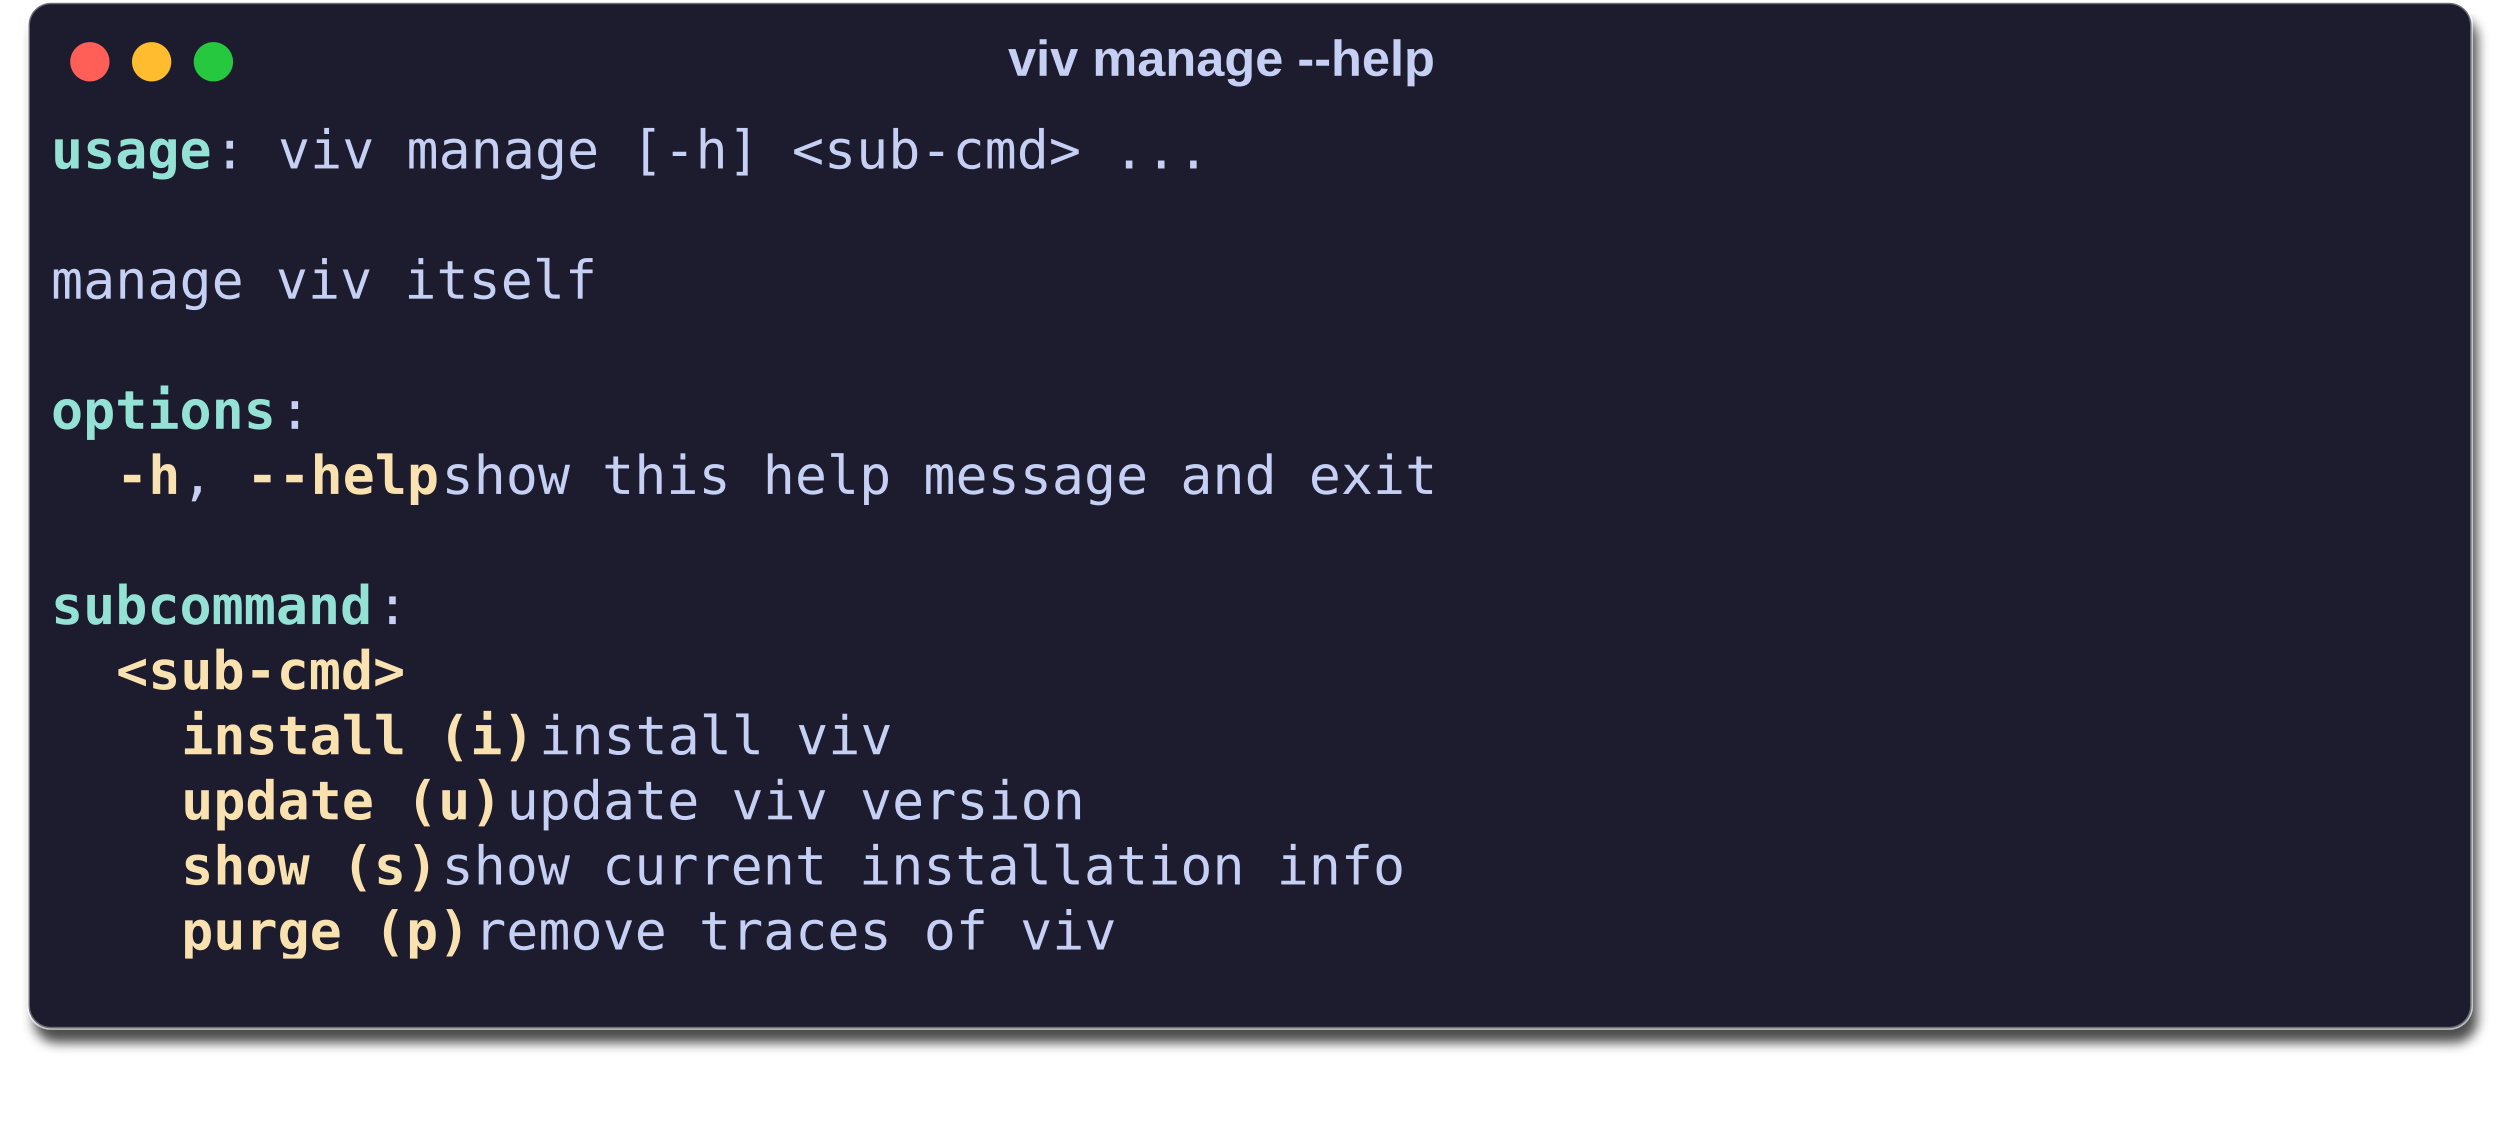
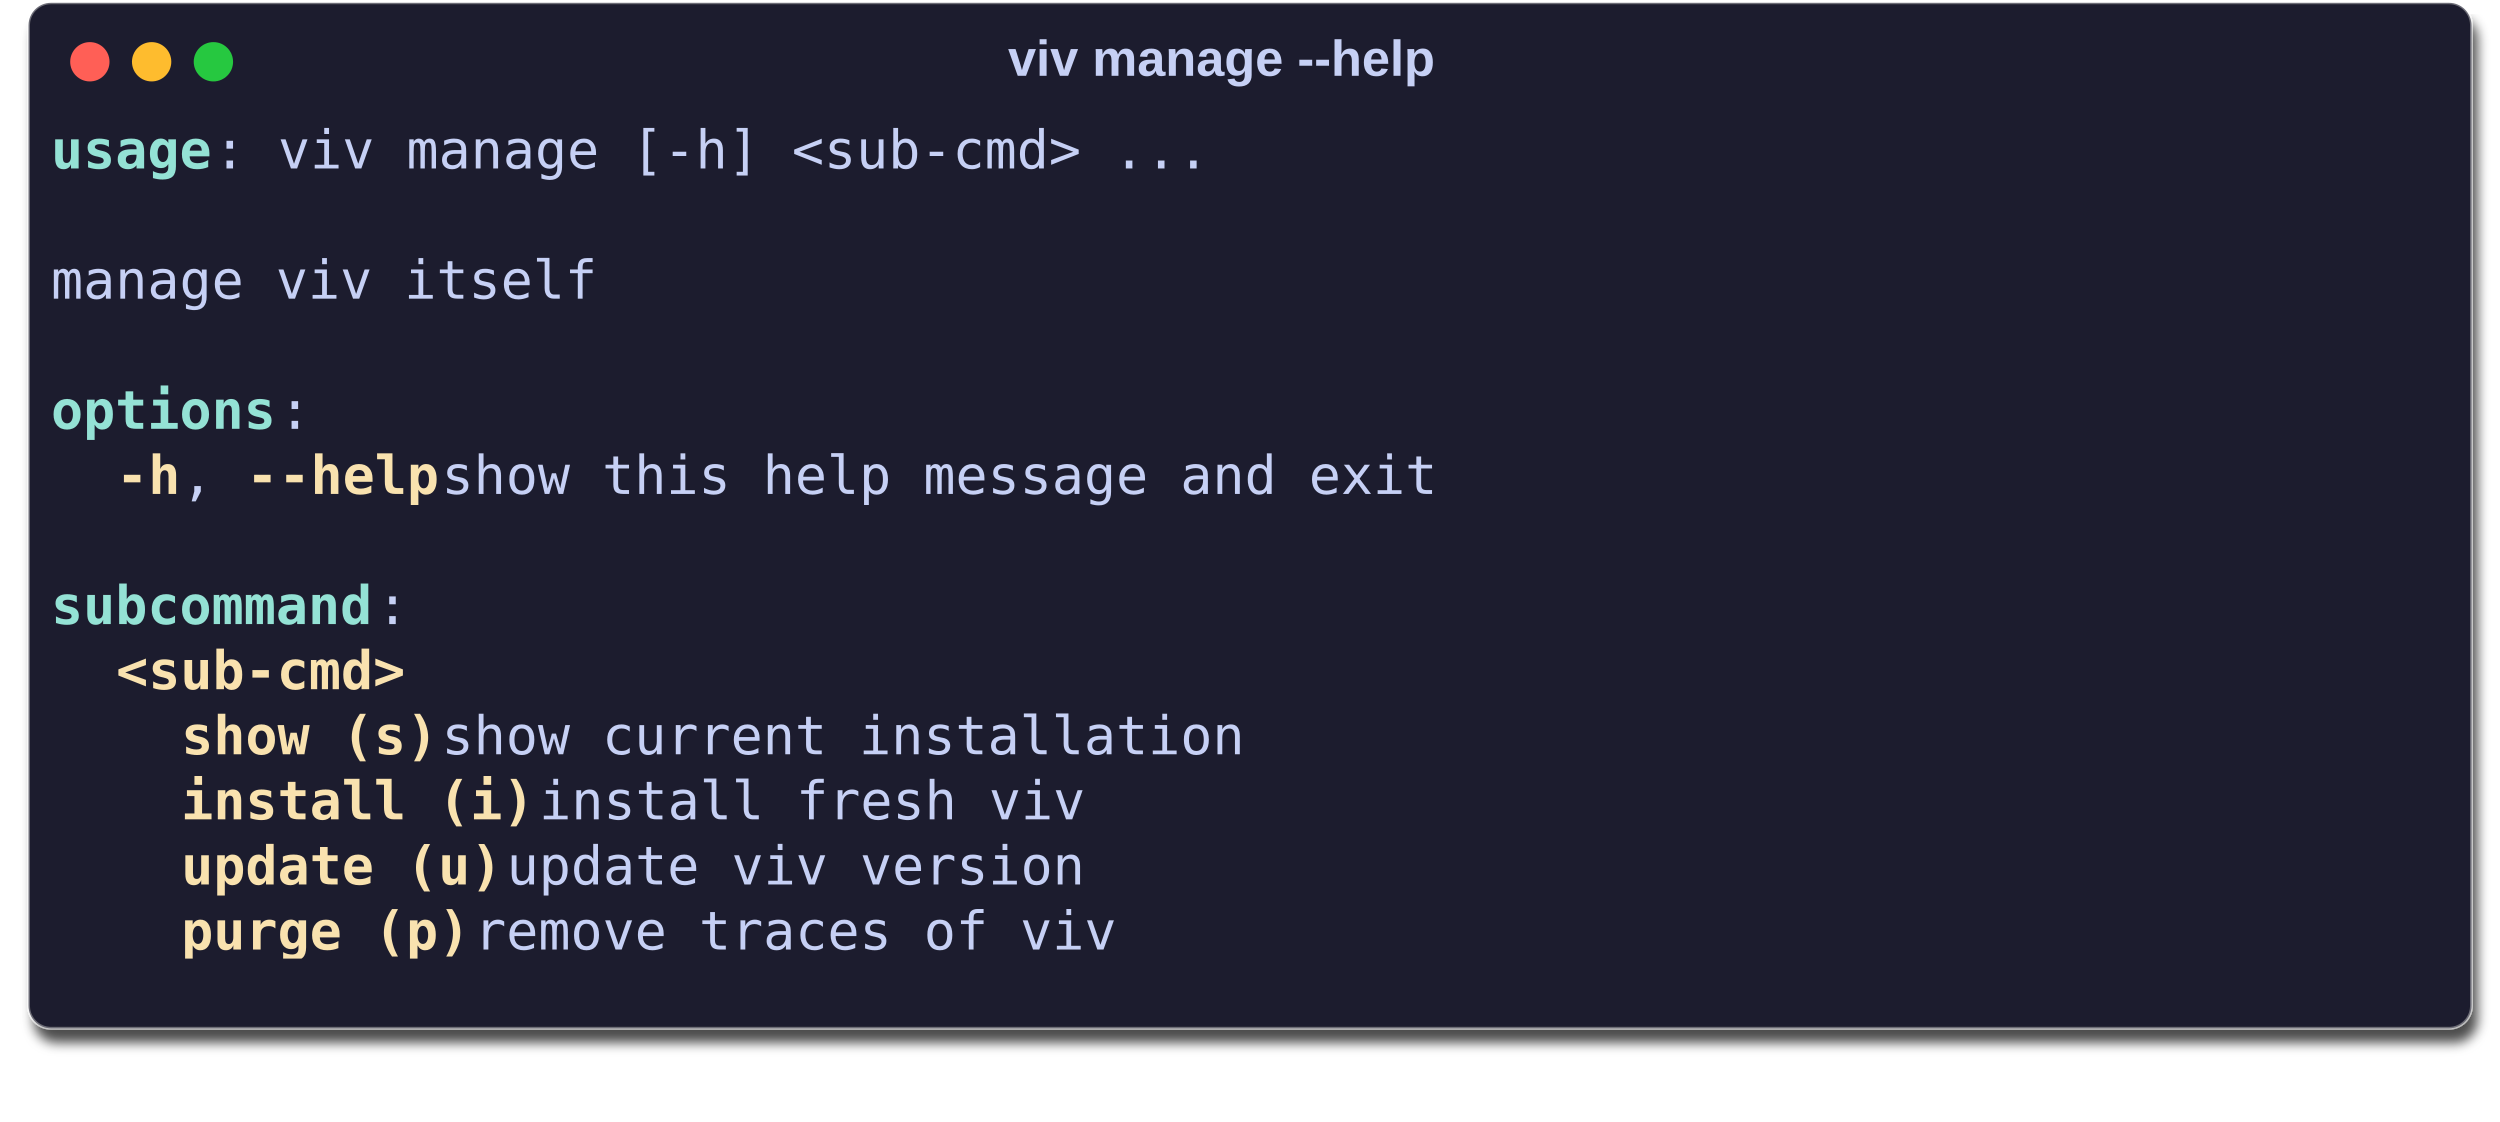
<svg xmlns="http://www.w3.org/2000/svg" class="rich-terminal shadow" viewBox="0 0 890.333 399.533">
  <style>

    @font-face {
        font-family: "Fira Code";
        src: local("FiraCode-Regular"),
                url("https://cdnjs.cloudflare.com/ajax/libs/firacode/6.2.0/woff2/FiraCode-Regular.woff2") format("woff2"),
                url("https://cdnjs.cloudflare.com/ajax/libs/firacode/6.2.0/woff/FiraCode-Regular.woff") format("woff");
        font-style: normal;
        font-weight: 400;
    }
    @font-face {
        font-family: "Fira Code";
        src: local("FiraCode-Bold"),
                url("https://cdnjs.cloudflare.com/ajax/libs/firacode/6.2.0/woff2/FiraCode-Bold.woff2") format("woff2"),
                url("https://cdnjs.cloudflare.com/ajax/libs/firacode/6.2.0/woff/FiraCode-Bold.woff") format("woff");
        font-style: bold;
        font-weight: 700;
    }

-     .terminal-3127839659-matrix {
+     .terminal-1970867223-matrix {
        font-family: Fira Code, monospace;
        font-size: 20px;
        line-height: 24.4px;
        font-variant-east-asian: full-width;
    }

-     .terminal-3127839659-title {
+     .terminal-1970867223-title {
        font-size: 18px;
        font-weight: bold;
        font-family: arial;
    }

    .shadow {
        -webkit-filter: drop-shadow( 2px 5px 2px rgba(0, 0, 0, .7));
        filter: drop-shadow( 2px 5px 2px rgba(0, 0, 0, .7));
    }
-     .terminal-3127839659-r1 { fill: #94e2d5;font-weight: bold }
- .terminal-3127839659-r2 { fill: #c6d0f5 }
- .terminal-3127839659-r3 { fill: #f9e2af;font-weight: bold }
+     .terminal-1970867223-r1 { fill: #94e2d5;font-weight: bold }
+ .terminal-1970867223-r2 { fill: #c6d0f5 }
+ .terminal-1970867223-r3 { fill: #f9e2af;font-weight: bold }
    </style>
  <defs>
-     <clipPath id="terminal-3127839659-clip-terminal">
+     <clipPath id="terminal-1970867223-clip-terminal">
      <rect x="0" y="0" width="853.0" height="316.2" />
    </clipPath>
-     <clipPath id="terminal-3127839659-line-0">
+     <clipPath id="terminal-1970867223-line-0">
      <rect x="0" y="1.5" width="854" height="24.65" />
    </clipPath>
-     <clipPath id="terminal-3127839659-line-1">
+     <clipPath id="terminal-1970867223-line-1">
      <rect x="0" y="25.9" width="854" height="24.65" />
    </clipPath>
-     <clipPath id="terminal-3127839659-line-2">
+     <clipPath id="terminal-1970867223-line-2">
      <rect x="0" y="50.3" width="854" height="24.65" />
    </clipPath>
-     <clipPath id="terminal-3127839659-line-3">
+     <clipPath id="terminal-1970867223-line-3">
      <rect x="0" y="74.7" width="854" height="24.65" />
    </clipPath>
-     <clipPath id="terminal-3127839659-line-4">
+     <clipPath id="terminal-1970867223-line-4">
      <rect x="0" y="99.1" width="854" height="24.65" />
    </clipPath>
-     <clipPath id="terminal-3127839659-line-5">
+     <clipPath id="terminal-1970867223-line-5">
      <rect x="0" y="123.5" width="854" height="24.65" />
    </clipPath>
-     <clipPath id="terminal-3127839659-line-6">
+     <clipPath id="terminal-1970867223-line-6">
      <rect x="0" y="147.9" width="854" height="24.65" />
    </clipPath>
-     <clipPath id="terminal-3127839659-line-7">
+     <clipPath id="terminal-1970867223-line-7">
      <rect x="0" y="172.3" width="854" height="24.65" />
    </clipPath>
-     <clipPath id="terminal-3127839659-line-8">
+     <clipPath id="terminal-1970867223-line-8">
      <rect x="0" y="196.7" width="854" height="24.65" />
    </clipPath>
-     <clipPath id="terminal-3127839659-line-9">
+     <clipPath id="terminal-1970867223-line-9">
      <rect x="0" y="221.1" width="854" height="24.65" />
    </clipPath>
-     <clipPath id="terminal-3127839659-line-10">
+     <clipPath id="terminal-1970867223-line-10">
      <rect x="0" y="245.5" width="854" height="24.65" />
    </clipPath>
-     <clipPath id="terminal-3127839659-line-11">
+     <clipPath id="terminal-1970867223-line-11">
      <rect x="0" y="269.9" width="854" height="24.65" />
    </clipPath>
  </defs>
  <rect fill="#1e1e2e" stroke="rgba(255,255,255,0.35)" stroke-width="1" x="10.167" y="1" width="870" height="365.2" rx="8" />
-   <text class="terminal-3127839659-title" fill="#c6d0f5" text-anchor="middle" x="435" y="27">viv manage --help</text>
+   <text class="terminal-1970867223-title" fill="#c6d0f5" text-anchor="middle" x="435" y="27">viv manage --help</text>
  <g transform="translate(32,22)">
    <circle cx="0" cy="0" r="7" fill="#ff5f57" />
    <circle cx="22" cy="0" r="7" fill="#febc2e" />
    <circle cx="44" cy="0" r="7" fill="#28c840" />
  </g>
-   <g transform="translate(18.16667, 41) scale(.95)" clip-path="url(#terminal-3127839659-clip-terminal)">
-     <g class="terminal-3127839659-matrix">
-       <text class="terminal-3127839659-r1" x="0" y="20" textLength="61" clip-path="url(#terminal-3127839659-line-0)">usage</text>
-       <text class="terminal-3127839659-r2" x="61" y="20" textLength="378.2" clip-path="url(#terminal-3127839659-line-0)">: viv manage [-h] &lt;sub-cmd&gt; ...</text>
-       <text class="terminal-3127839659-r2" x="854" y="20" textLength="12.2" clip-path="url(#terminal-3127839659-line-0)">
+   <g transform="translate(18.16667, 41) scale(.95)" clip-path="url(#terminal-1970867223-clip-terminal)">
+     <g class="terminal-1970867223-matrix">
+       <text class="terminal-1970867223-r1" x="0" y="20" textLength="61" clip-path="url(#terminal-1970867223-line-0)">usage</text>
+       <text class="terminal-1970867223-r2" x="61" y="20" textLength="378.2" clip-path="url(#terminal-1970867223-line-0)">: viv manage [-h] &lt;sub-cmd&gt; ...</text>
+       <text class="terminal-1970867223-r2" x="854" y="20" textLength="12.2" clip-path="url(#terminal-1970867223-line-0)">
</text>
-       <text class="terminal-3127839659-r2" x="854" y="44.4" textLength="12.2" clip-path="url(#terminal-3127839659-line-1)">
+       <text class="terminal-1970867223-r2" x="854" y="44.4" textLength="12.2" clip-path="url(#terminal-1970867223-line-1)">
</text>
-       <text class="terminal-3127839659-r2" x="0" y="68.8" textLength="207.4" clip-path="url(#terminal-3127839659-line-2)">manage viv itself</text>
-       <text class="terminal-3127839659-r2" x="854" y="68.8" textLength="12.2" clip-path="url(#terminal-3127839659-line-2)">
+       <text class="terminal-1970867223-r2" x="0" y="68.8" textLength="207.4" clip-path="url(#terminal-1970867223-line-2)">manage viv itself</text>
+       <text class="terminal-1970867223-r2" x="854" y="68.8" textLength="12.2" clip-path="url(#terminal-1970867223-line-2)">
</text>
-       <text class="terminal-3127839659-r2" x="854" y="93.2" textLength="12.2" clip-path="url(#terminal-3127839659-line-3)">
+       <text class="terminal-1970867223-r2" x="854" y="93.2" textLength="12.2" clip-path="url(#terminal-1970867223-line-3)">
</text>
-       <text class="terminal-3127839659-r1" x="0" y="117.6" textLength="85.4" clip-path="url(#terminal-3127839659-line-4)">options</text>
-       <text class="terminal-3127839659-r2" x="85.4" y="117.6" textLength="12.2" clip-path="url(#terminal-3127839659-line-4)">:</text>
-       <text class="terminal-3127839659-r2" x="854" y="117.6" textLength="12.2" clip-path="url(#terminal-3127839659-line-4)">
+       <text class="terminal-1970867223-r1" x="0" y="117.6" textLength="85.4" clip-path="url(#terminal-1970867223-line-4)">options</text>
+       <text class="terminal-1970867223-r2" x="85.4" y="117.6" textLength="12.2" clip-path="url(#terminal-1970867223-line-4)">:</text>
+       <text class="terminal-1970867223-r2" x="854" y="117.6" textLength="12.2" clip-path="url(#terminal-1970867223-line-4)">
</text>
-       <text class="terminal-3127839659-r3" x="24.4" y="142" textLength="24.4" clip-path="url(#terminal-3127839659-line-5)">-h</text>
-       <text class="terminal-3127839659-r2" x="48.8" y="142" textLength="24.4" clip-path="url(#terminal-3127839659-line-5)">, </text>
-       <text class="terminal-3127839659-r3" x="73.2" y="142" textLength="73.2" clip-path="url(#terminal-3127839659-line-5)">--help</text>
-       <text class="terminal-3127839659-r2" x="146.4" y="142" textLength="439.2" clip-path="url(#terminal-3127839659-line-5)">     show this help message and exit</text>
-       <text class="terminal-3127839659-r2" x="854" y="142" textLength="12.2" clip-path="url(#terminal-3127839659-line-5)">
+       <text class="terminal-1970867223-r3" x="24.4" y="142" textLength="24.4" clip-path="url(#terminal-1970867223-line-5)">-h</text>
+       <text class="terminal-1970867223-r2" x="48.8" y="142" textLength="24.4" clip-path="url(#terminal-1970867223-line-5)">, </text>
+       <text class="terminal-1970867223-r3" x="73.2" y="142" textLength="73.2" clip-path="url(#terminal-1970867223-line-5)">--help</text>
+       <text class="terminal-1970867223-r2" x="146.4" y="142" textLength="439.2" clip-path="url(#terminal-1970867223-line-5)">     show this help message and exit</text>
+       <text class="terminal-1970867223-r2" x="854" y="142" textLength="12.2" clip-path="url(#terminal-1970867223-line-5)">
</text>
-       <text class="terminal-3127839659-r2" x="854" y="166.4" textLength="12.2" clip-path="url(#terminal-3127839659-line-6)">
+       <text class="terminal-1970867223-r2" x="854" y="166.4" textLength="12.2" clip-path="url(#terminal-1970867223-line-6)">
</text>
-       <text class="terminal-3127839659-r1" x="0" y="190.8" textLength="122" clip-path="url(#terminal-3127839659-line-7)">subcommand</text>
-       <text class="terminal-3127839659-r2" x="122" y="190.8" textLength="12.2" clip-path="url(#terminal-3127839659-line-7)">:</text>
-       <text class="terminal-3127839659-r2" x="854" y="190.8" textLength="12.2" clip-path="url(#terminal-3127839659-line-7)">
+       <text class="terminal-1970867223-r1" x="0" y="190.8" textLength="122" clip-path="url(#terminal-1970867223-line-7)">subcommand</text>
+       <text class="terminal-1970867223-r2" x="122" y="190.8" textLength="12.2" clip-path="url(#terminal-1970867223-line-7)">:</text>
+       <text class="terminal-1970867223-r2" x="854" y="190.8" textLength="12.2" clip-path="url(#terminal-1970867223-line-7)">
</text>
-       <text class="terminal-3127839659-r3" x="24.4" y="215.2" textLength="109.8" clip-path="url(#terminal-3127839659-line-8)">&lt;sub-cmd&gt;</text>
-       <text class="terminal-3127839659-r2" x="854" y="215.2" textLength="12.2" clip-path="url(#terminal-3127839659-line-8)">
+       <text class="terminal-1970867223-r3" x="24.4" y="215.2" textLength="109.8" clip-path="url(#terminal-1970867223-line-8)">&lt;sub-cmd&gt;</text>
+       <text class="terminal-1970867223-r2" x="854" y="215.2" textLength="12.2" clip-path="url(#terminal-1970867223-line-8)">
</text>
-       <text class="terminal-3127839659-r3" x="48.8" y="239.6" textLength="134.2" clip-path="url(#terminal-3127839659-line-9)">install (i)</text>
-       <text class="terminal-3127839659-r2" x="183" y="239.6" textLength="158.6" clip-path="url(#terminal-3127839659-line-9)">  install viv</text>
-       <text class="terminal-3127839659-r2" x="854" y="239.6" textLength="12.2" clip-path="url(#terminal-3127839659-line-9)">
+       <text class="terminal-1970867223-r3" x="48.8" y="239.6" textLength="97.6" clip-path="url(#terminal-1970867223-line-9)">show (s)</text>
+       <text class="terminal-1970867223-r2" x="146.4" y="239.6" textLength="366" clip-path="url(#terminal-1970867223-line-9)">     show current installation</text>
+       <text class="terminal-1970867223-r2" x="854" y="239.6" textLength="12.2" clip-path="url(#terminal-1970867223-line-9)">
</text>
-       <text class="terminal-3127839659-r3" x="48.8" y="264" textLength="122" clip-path="url(#terminal-3127839659-line-10)">update (u)</text>
-       <text class="terminal-3127839659-r2" x="170.8" y="264" textLength="256.2" clip-path="url(#terminal-3127839659-line-10)">   update viv version</text>
-       <text class="terminal-3127839659-r2" x="854" y="264" textLength="12.2" clip-path="url(#terminal-3127839659-line-10)">
+       <text class="terminal-1970867223-r3" x="48.8" y="264" textLength="134.2" clip-path="url(#terminal-1970867223-line-10)">install (i)</text>
+       <text class="terminal-1970867223-r2" x="183" y="264" textLength="231.8" clip-path="url(#terminal-1970867223-line-10)">  install fresh viv</text>
+       <text class="terminal-1970867223-r2" x="854" y="264" textLength="12.2" clip-path="url(#terminal-1970867223-line-10)">
</text>
-       <text class="terminal-3127839659-r3" x="48.8" y="288.4" textLength="97.6" clip-path="url(#terminal-3127839659-line-11)">show (s)</text>
-       <text class="terminal-3127839659-r2" x="146.4" y="288.4" textLength="427" clip-path="url(#terminal-3127839659-line-11)">     show current installation info</text>
-       <text class="terminal-3127839659-r2" x="854" y="288.4" textLength="12.2" clip-path="url(#terminal-3127839659-line-11)">
+       <text class="terminal-1970867223-r3" x="48.8" y="288.4" textLength="122" clip-path="url(#terminal-1970867223-line-11)">update (u)</text>
+       <text class="terminal-1970867223-r2" x="170.8" y="288.4" textLength="256.2" clip-path="url(#terminal-1970867223-line-11)">   update viv version</text>
+       <text class="terminal-1970867223-r2" x="854" y="288.4" textLength="12.2" clip-path="url(#terminal-1970867223-line-11)">
</text>
-       <text class="terminal-3127839659-r3" x="48.8" y="312.8" textLength="109.8" clip-path="url(#terminal-3127839659-line-12)">purge (p)</text>
-       <text class="terminal-3127839659-r2" x="158.6" y="312.8" textLength="292.8" clip-path="url(#terminal-3127839659-line-12)">    remove traces of viv</text>
-       <text class="terminal-3127839659-r2" x="854" y="312.8" textLength="12.2" clip-path="url(#terminal-3127839659-line-12)">
+       <text class="terminal-1970867223-r3" x="48.8" y="312.8" textLength="109.8" clip-path="url(#terminal-1970867223-line-12)">purge (p)</text>
+       <text class="terminal-1970867223-r2" x="158.6" y="312.8" textLength="292.8" clip-path="url(#terminal-1970867223-line-12)">    remove traces of viv</text>
+       <text class="terminal-1970867223-r2" x="854" y="312.8" textLength="12.2" clip-path="url(#terminal-1970867223-line-12)">
</text>
    </g>
  </g>
</svg>
